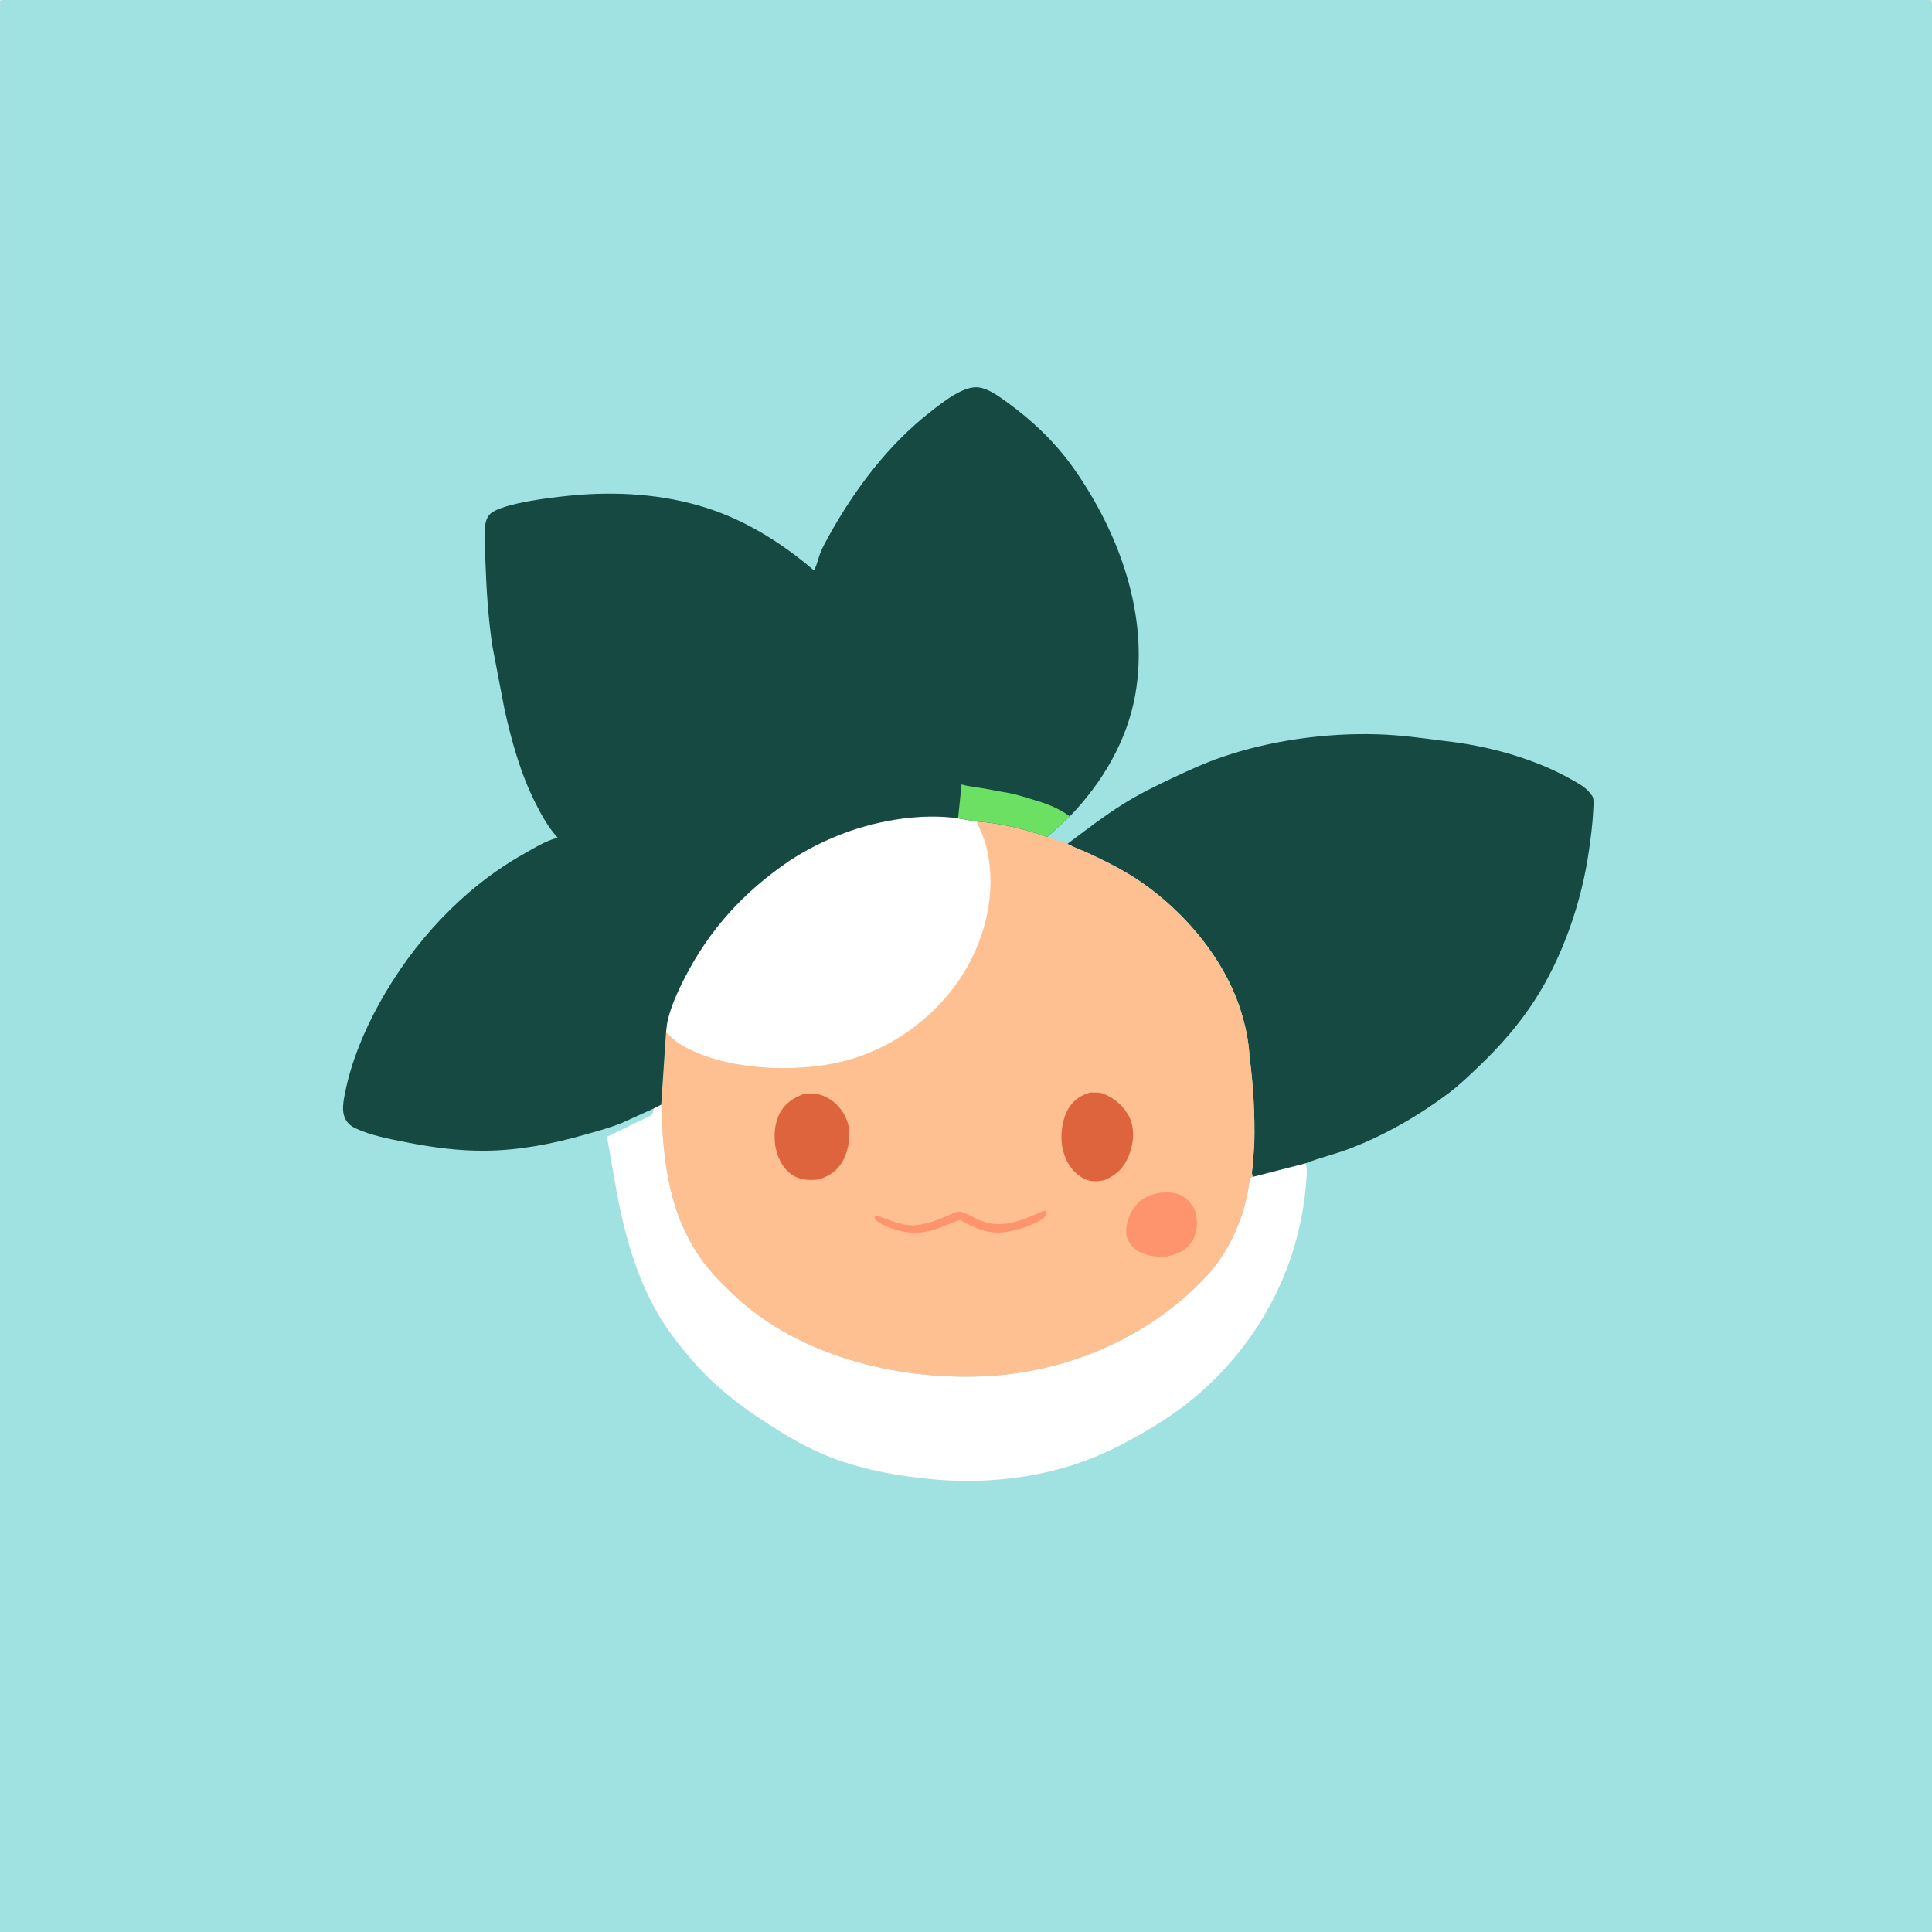
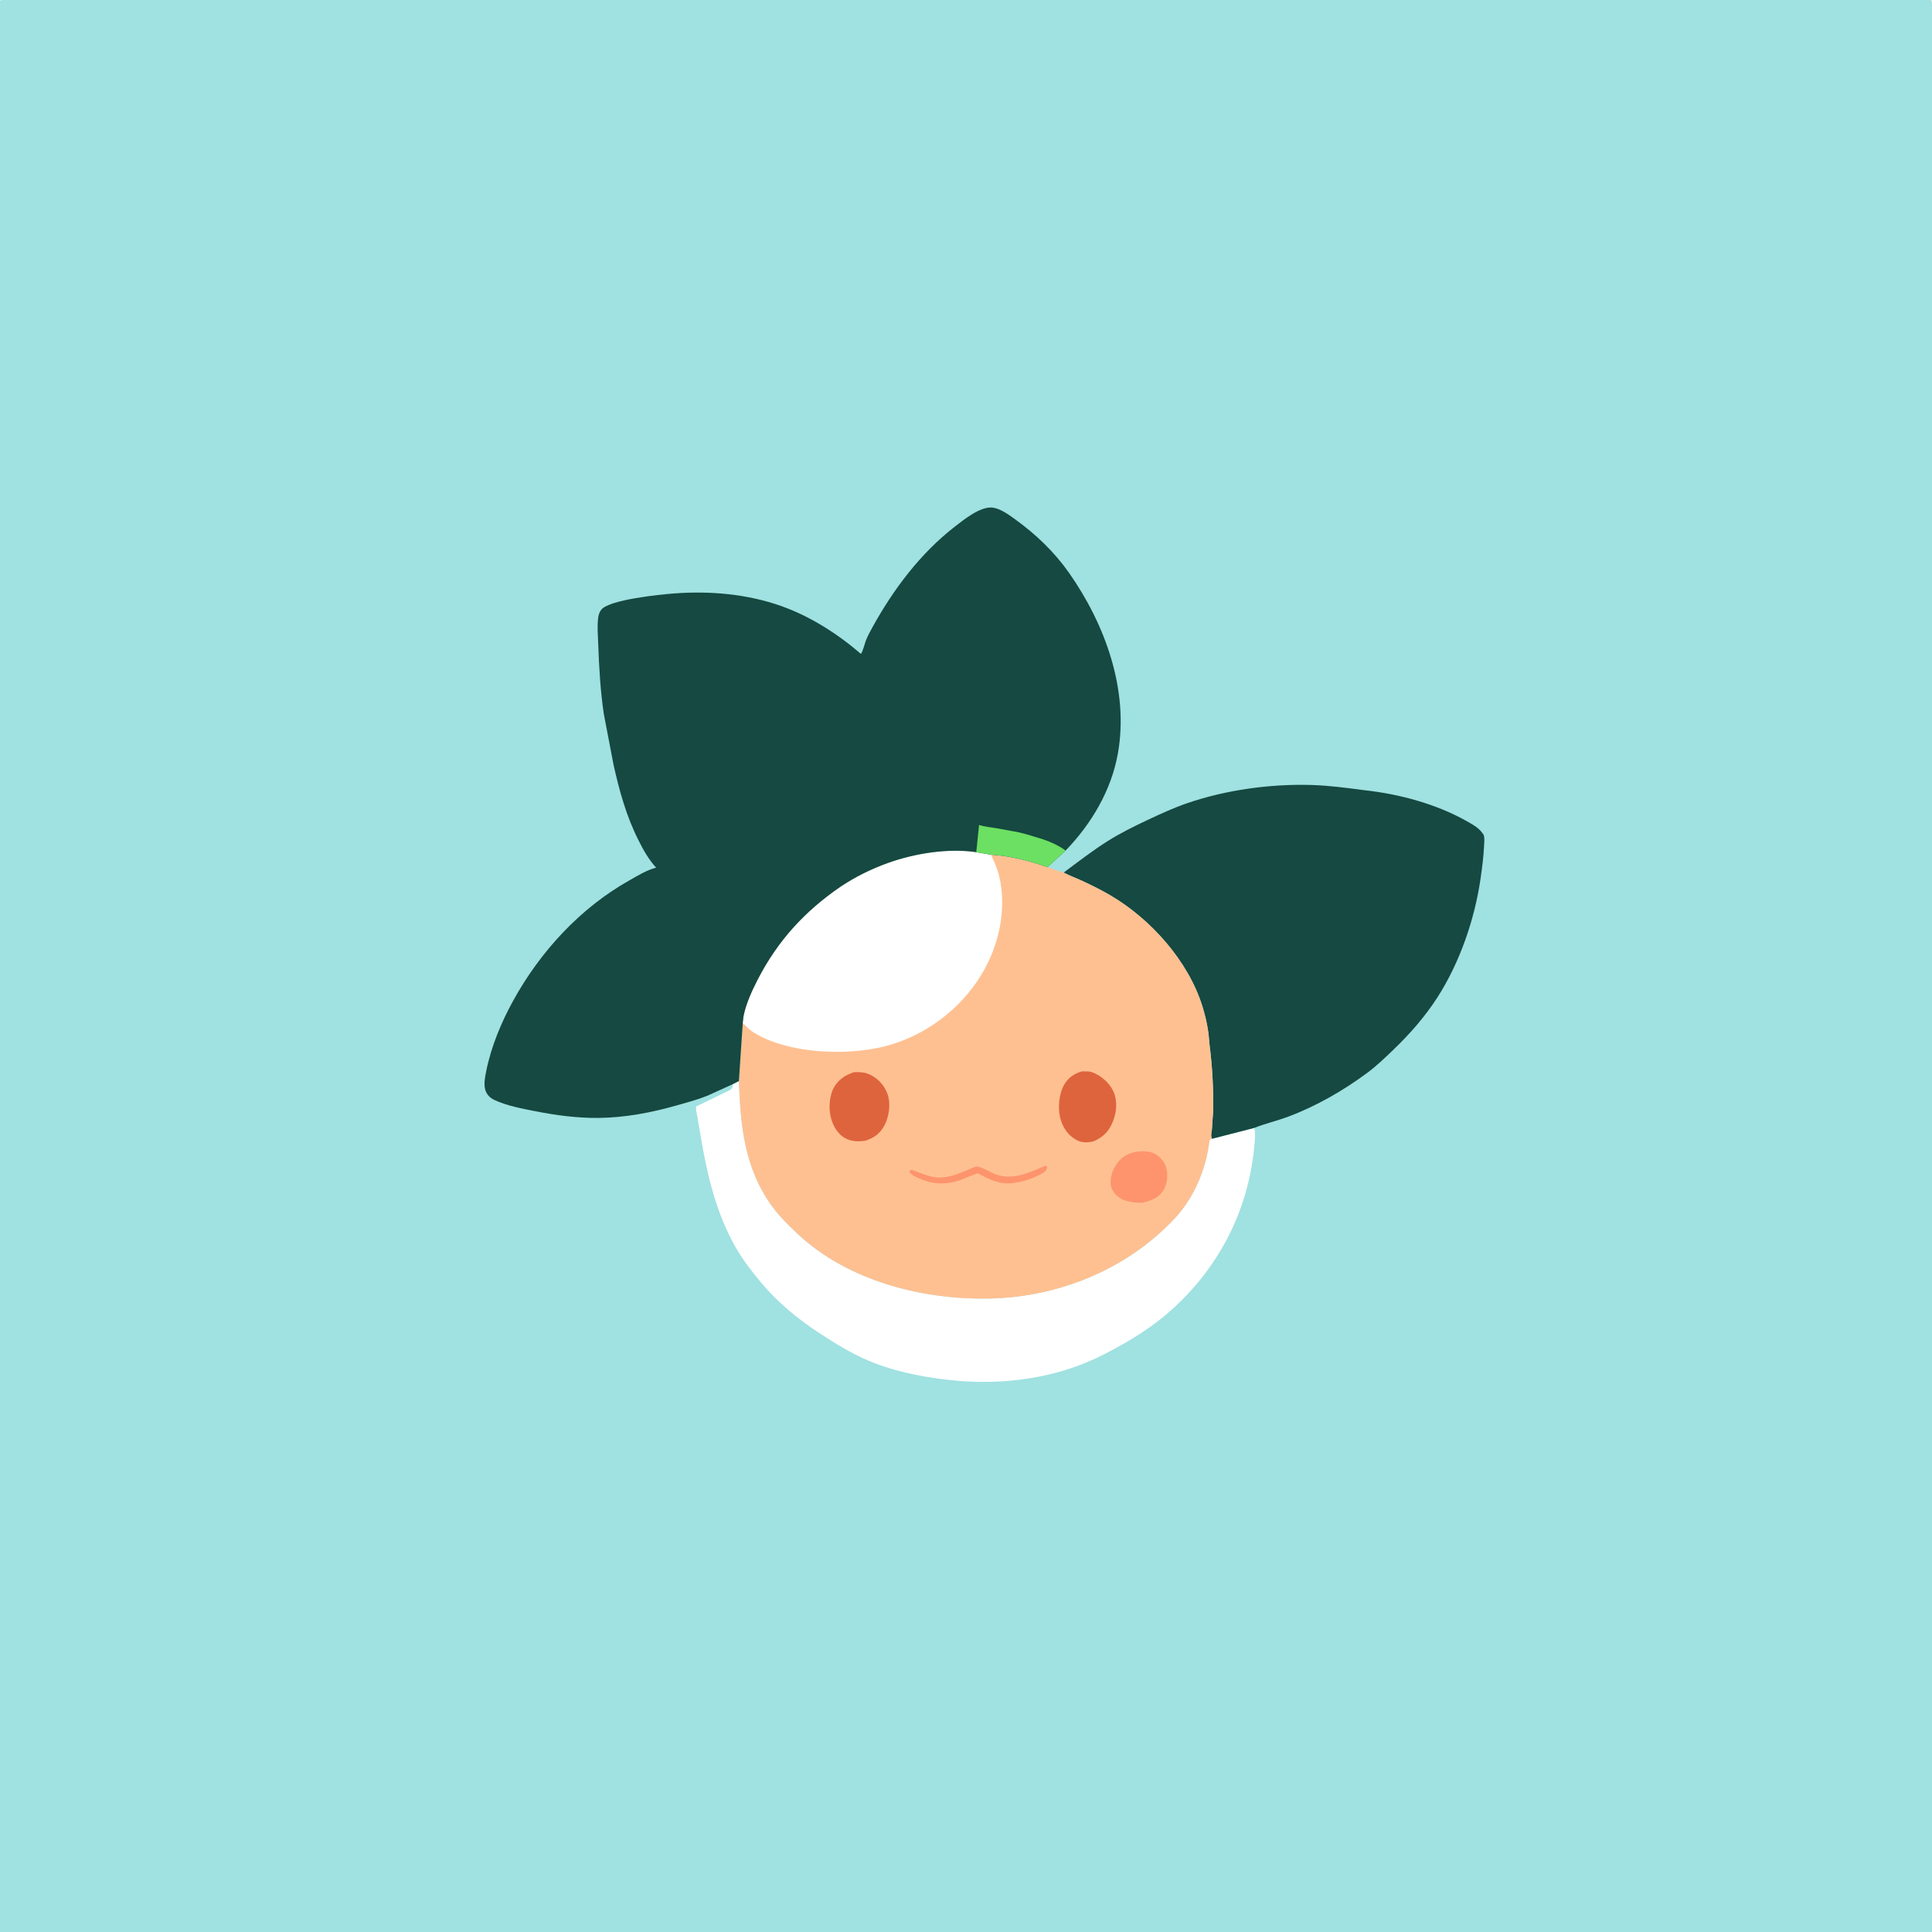
<svg xmlns="http://www.w3.org/2000/svg" width="512" height="512">
-   <path fill="#A0E1E1" transform="scale(0.666667 0.666667)" d="M1.875 768L0 768L0.018 0.205L1.125 0L767.625 0C768.254 1.39 768.025 3.088 768.025 4.586L768.024 13.127L768.025 45.175L768.025 167.278L768 763.954L768 768L1.875 768Z" />
-   <path fill="white" transform="scale(0.666667 0.666667)" d="M262.874 439.083C263.563 461.707 265.862 483.419 279.938 502.138C283.406 506.751 287.669 510.953 291.865 514.904C317.206 538.764 355.191 548.278 389.273 547.171C423.082 546.073 456.479 532.149 479.639 507.255C489.129 497.054 495.134 482.794 496.741 469.033C496.839 468.198 497.299 468.049 498.06 467.802L518.997 462.421C519.8 464.298 519.384 467.961 519.223 470.012C516.591 503.453 500.88 533.377 475.412 555.054C468.804 560.678 461.441 565.512 453.916 569.817C446.345 574.148 438.538 578.135 430.304 581.064C411.832 587.637 391.688 589.775 372.192 588.164C357.259 586.931 340.985 583.939 327.148 578.066C318.599 574.436 310.61 569.501 302.858 564.421C292.22 557.45 282.436 549.432 274.21 539.695C269.568 534.199 264.949 528.229 261.36 521.983C251.676 505.132 247.148 486.168 243.95 467.195L242.192 456.922C241.911 455.286 241.393 453.413 241.53 451.762L258.562 443.504C259.742 442.688 259.643 441.964 259.82 440.655L262.874 439.083Z" />
-   <path fill="#154941" transform="scale(0.666667 0.666667)" d="M424.327 335.434C431.632 330.005 438.897 324.338 446.625 319.523C452.83 315.657 459.333 312.45 465.938 309.341C472.418 306.291 479.078 303.217 485.858 300.902C505.138 294.316 527.097 291.3 547.448 291.898C556.408 292.161 565.185 293.358 574.057 294.527C591.082 296.362 609.726 301.391 624.656 309.853C627.101 311.239 630.061 312.798 631.86 315.005C632.221 315.447 633.124 316.542 633.261 317.088C633.641 318.601 633.387 320.969 633.31 322.549C633.056 327.747 632.368 332.903 631.64 338.052C628.756 358.425 621.309 380.149 610.13 397.5C603.863 407.227 596.537 415.552 588.219 423.555C584.18 427.44 580.016 431.459 575.518 434.817C563.634 443.692 549.882 451.589 535.959 456.799C530.396 458.881 524.48 460.239 518.997 462.421L498.06 467.802C497.321 466.322 497.842 464.843 498.016 463.214L498.591 454.706C498.897 443.014 498.2 431.461 496.696 419.87C496.379 413.777 495.085 407.723 493.273 401.91C486.267 379.427 467.709 358.639 447.637 346.832C442.687 343.921 437.42 341.342 432.19 338.965C429.707 337.836 427.158 336.951 424.746 335.662L424.327 335.434Z" />
-   <path fill="#FFC091" transform="scale(0.666667 0.666667)" d="M336.866 330.694C350.182 325.928 366.793 323.218 380.86 325.307L388.145 326.54C397.788 327.195 407.167 329.509 416.253 332.745L421.406 334.529C422.238 334.791 423.606 335.003 424.327 335.434L424.746 335.662C427.158 336.951 429.707 337.836 432.19 338.965C437.42 341.342 442.687 343.921 447.637 346.832C467.709 358.639 486.267 379.427 493.273 401.91C495.085 407.723 496.379 413.777 496.696 419.87C498.2 431.461 498.897 443.014 498.591 454.706L498.016 463.214C497.842 464.843 497.321 466.322 498.06 467.802C497.299 468.049 496.839 468.198 496.741 469.033C495.134 482.794 489.129 497.054 479.639 507.255C456.479 532.149 423.082 546.073 389.273 547.171C355.191 548.278 317.206 538.764 291.865 514.904C287.669 510.953 283.406 506.751 279.938 502.138C265.862 483.419 263.563 461.707 262.874 439.083L262.857 438.898L264.761 410.301L265.12 407.062C266.249 400.906 269.365 394.132 272.219 388.598C282.204 369.24 295.575 354.661 313.516 342.371C321.061 337.383 328.389 333.802 336.866 330.694Z" />
-   <path fill="#FD946D" transform="scale(0.666667 0.666667)" d="M414.934 481.312C415.611 481.194 415.231 481.186 416.062 481.49C416.062 482.49 416.01 482.974 415.312 483.742C414.411 484.735 412.844 485.468 411.66 486.056C407.64 488.052 403.443 489.294 399 489.824C392.325 490.62 387.207 487.974 381.535 484.913L372.115 488.629C363.805 491.161 357.061 490.134 349.493 486.04L348.93 485.619C347.989 484.883 347.839 484.897 347.684 483.75C347.914 483.6 348.101 483.328 348.375 483.299C349.228 483.211 350.992 484.083 351.848 484.393C356.366 486.027 360.207 487.613 365.144 486.879L365.812 486.775C369.599 486.214 372.902 484.81 376.406 483.371C377.406 482.961 380.307 481.509 381.227 481.592C383.557 481.8 387.288 484.157 389.604 485.112C398.66 488.848 406.535 484.851 414.934 481.312Z" />
-   <path fill="#FD946D" transform="scale(0.666667 0.666667)" d="M461.438 474.081C464.484 473.925 467.315 473.895 470.048 475.472C472.549 476.916 474.64 479.543 475.351 482.363C476.235 485.874 475.849 490.303 473.901 493.4C471.383 497.405 467.641 498.625 463.28 499.617C460.348 499.626 457.475 499.386 454.688 498.402C452.105 497.49 449.779 495.724 448.574 493.234L448.383 492.823C448.105 492.245 447.85 491.71 447.767 491.062C447.263 487.152 448.605 483.072 450.93 479.943C453.776 476.112 456.957 474.829 461.438 474.081Z" />
-   <path fill="#DE643D" transform="scale(0.666667 0.666667)" d="M433.387 434.286C435.184 434.346 436.927 434.091 438.646 434.771L439.125 434.974C443.26 436.701 447.24 440.239 449.089 444.363C451.158 448.981 450.638 454.478 448.836 459.103C446.931 463.99 444.065 466.923 439.267 469.024C436.569 469.741 433.619 469.879 431.062 468.603C427.086 466.618 424.363 463.046 423.035 458.867L422.869 458.33L422.594 457.436C421.296 452.453 422.02 445.235 424.611 440.812C426.64 437.349 429.597 435.359 433.387 434.286Z" />
-   <path fill="#DE643D" transform="scale(0.666667 0.666667)" d="M320.076 434.69C323.112 434.556 325.592 434.713 328.396 436.095C332.271 438.006 335.42 441.639 336.804 445.733C338.429 450.54 337.519 456.673 335.22 461.133C333.091 465.264 329.804 467.477 325.509 468.835C322.399 469.247 319.281 469.18 316.375 467.863C312.758 466.223 310.328 462.638 309.089 458.972L308.875 458.314C307.353 453.742 307.639 447.207 309.781 442.875C311.883 438.625 315.69 436.082 320.076 434.69Z" />
-   <path fill="white" transform="scale(0.666667 0.666667)" d="M336.866 330.694C350.182 325.928 366.793 323.218 380.86 325.307L388.145 326.54C389.841 330.17 391.349 333.374 392.271 337.312C396.142 353.845 392.131 371.792 383.452 386.144C372.813 403.736 354.816 417.073 334.803 421.973C315.794 426.628 287.125 425.482 270.183 414.938C268.146 413.67 266.488 411.944 264.761 410.301L265.12 407.062C266.249 400.906 269.365 394.132 272.219 388.598C282.204 369.24 295.575 354.661 313.516 342.371C321.061 337.383 328.389 333.802 336.866 330.694Z" />
-   <path fill="#154941" transform="scale(0.666667 0.666667)" d="M259.82 440.655L246.938 446.492C242.106 448.402 237.103 449.74 232.115 451.156C219.3 454.795 206.443 457.274 193.092 457.428C182.404 457.552 171.874 456.112 161.413 454.056C154.768 452.751 147.405 451.367 141.259 448.497C139.096 447.487 137.506 445.877 136.787 443.572C135.893 440.706 136.626 437.117 137.198 434.25C139.632 422.046 144.657 409.988 150.645 399.107C164.041 374.765 183.975 353.055 208.274 339.398C212.423 337.066 216.538 334.44 221.163 333.157L221.701 333.011C218.052 329.073 215.295 324.118 212.902 319.358C206.897 307.415 203.401 294.816 200.515 281.827L195.712 256.73C193.996 245.266 193.32 233.697 192.918 222.122C192.769 217.832 192.324 212.997 192.88 208.744C193.066 207.32 193.532 205.855 194.442 204.722C198.405 199.785 223.229 197.23 230.373 196.688C248.392 195.318 266.991 196.906 284.093 202.998C298.456 208.115 311.982 216.793 323.502 226.709C324.337 225.943 325.517 221.186 326.056 219.86C326.96 217.636 328.141 215.476 329.301 213.375C339.624 194.67 353.095 176.727 370.086 163.539C374.694 159.962 383.134 153.089 389.209 154.02C393.088 154.615 397.119 157.591 400.246 159.847C410.457 167.215 419.673 176.028 426.932 186.353C444.882 211.887 456.877 244.684 451.275 276.212C448.02 294.529 438.141 311.206 425.28 324.509L416.253 332.745C407.167 329.509 397.788 327.195 388.145 326.54L380.86 325.307C366.793 323.218 350.182 325.928 336.866 330.694C328.389 333.802 321.061 337.383 313.516 342.371C295.575 354.661 282.204 369.24 272.219 388.598C269.365 394.132 266.249 400.906 265.12 407.062L264.761 410.301L262.857 438.898L262.874 439.083L259.82 440.655Z" />
-   <path fill="#6CE062" transform="scale(0.666667 0.666667)" d="M380.86 325.307L382.246 311.811C385.16 312.689 388.139 312.933 391.125 313.431L398.6 314.819C403.283 315.456 407.935 317.073 412.452 318.417C416.857 319.727 421.574 321.756 425.28 324.509L416.253 332.745C407.167 329.509 397.788 327.195 388.145 326.54L380.86 325.307Z" />
+   <g>
+     <path id="svg_1" d="m1.875,768l-1.875,0l0.018,-767.795l1.107,-0.205l766.5,0c0.629,1.39 0.4,3.088 0.4,4.586l-0.001,8.541l0.001,32.048l0,122.103l-0.025,596.676l0,4.046l-766.125,0z" transform="scale(0.666667 0.666667)" fill="#A0E1E1" />
+     <g stroke="null" id="svg_12">
+       <path stroke="null" id="svg_2" d="m239.748,398.223c0.551,18.089 2.389,35.448 13.643,50.415c2.773,3.688 6.181,7.048 9.536,10.207c20.261,19.077 50.631,26.684 77.881,25.799c27.031,-0.878 53.733,-12.011 72.251,-31.914c7.588,-8.156 12.389,-19.557 13.674,-30.56c0.078,-0.668 0.446,-0.787 1.055,-0.984l16.74,-4.302c0.642,1.501 0.309,4.429 0.181,6.069c-2.104,26.737 -14.666,50.662 -35.028,67.994c-5.283,4.497 -11.17,8.362 -17.187,11.803c-6.053,3.463 -12.295,6.651 -18.879,8.992c-14.769,5.255 -30.875,6.965 -46.462,5.677c-11.939,-0.986 -24.951,-3.378 -36.014,-8.074c-6.835,-2.902 -13.223,-6.848 -19.421,-10.91c-8.505,-5.574 -16.328,-11.984 -22.905,-19.769c-3.711,-4.394 -7.404,-9.167 -10.274,-14.161c-7.743,-13.473 -11.363,-28.635 -13.92,-43.805l-1.406,-8.214c-0.225,-1.308 -0.639,-2.806 -0.529,-4.126l13.618,-6.603c0.943,-0.652 0.864,-1.231 1.006,-2.278l2.442,-1.257z" transform="translate(36 21) scale(0.666667 0.666667)" fill="white" />
+       <path stroke="null" id="svg_3" d="m368.835,315.352c5.841,-4.341 11.649,-8.872 17.828,-12.721c4.961,-3.091 10.16,-5.655 15.441,-8.141c5.181,-2.439 10.506,-4.896 15.927,-6.747c15.415,-5.266 32.972,-7.677 49.243,-7.199c7.164,0.21 14.181,1.167 21.275,2.102c13.612,1.467 28.519,5.488 40.456,12.254c1.955,1.108 4.321,2.355 5.76,4.119c0.289,0.353 1.011,1.229 1.12,1.665c0.304,1.21 0.101,3.103 0.039,4.366c-0.203,4.156 -0.753,8.278 -1.335,12.395c-2.306,16.289 -8.26,33.658 -17.198,47.531c-5.011,7.777 -10.868,14.433 -17.519,20.832c-3.229,3.106 -6.559,6.32 -10.155,9.004c-9.502,7.096 -20.497,13.41 -31.629,17.575c-4.448,1.665 -9.178,2.75 -13.562,4.495l-16.74,4.302c-0.591,-1.183 -0.174,-2.366 -0.035,-3.668l0.46,-6.802c0.245,-9.348 -0.313,-18.585 -1.515,-27.853c-0.253,-4.872 -1.288,-9.712 -2.737,-14.36c-5.602,-17.976 -20.439,-34.597 -36.487,-44.037c-3.958,-2.327 -8.169,-4.389 -12.35,-6.29c-1.985,-0.903 -4.023,-1.61 -5.952,-2.641l-0.335,-0.182z" transform="translate(36 21) scale(0.666667 0.666667)" fill="#154941" />
+       <path stroke="null" id="svg_4" d="m298.907,311.563c10.647,-3.811 23.928,-5.977 35.175,-4.307l5.825,0.986c7.71,0.524 15.209,2.374 22.473,4.961l4.12,1.426c0.665,0.209 1.759,0.379 2.335,0.724l0.335,0.182c1.928,1.031 3.966,1.738 5.952,2.641c4.182,1.9 8.393,3.962 12.35,6.29c16.048,9.44 30.886,26.061 36.487,44.037c1.449,4.648 2.483,9.488 2.737,14.36c1.202,9.267 1.76,18.504 1.515,27.853l-0.46,6.802c-0.139,1.302 -0.556,2.485 0.035,3.668c-0.608,0.197 -0.976,0.317 -1.055,0.984c-1.285,11.002 -6.086,22.404 -13.674,30.56c-18.517,19.904 -45.219,31.036 -72.251,31.914c-27.25,0.885 -57.62,-6.722 -77.881,-25.799c-3.355,-3.159 -6.763,-6.519 -9.536,-10.207c-11.254,-14.966 -13.092,-32.326 -13.643,-50.415l-0.014,-0.148l1.522,-22.864l0.287,-2.59c0.903,-4.922 3.394,-10.338 5.676,-14.763c7.983,-15.477 18.674,-27.134 33.018,-36.96c6.032,-3.988 11.891,-6.851 18.669,-9.336z" transform="translate(36 21) scale(0.666667 0.666667)" fill="#FFC091" />
+       <path stroke="null" id="svg_5" d="m361.325,431.987c0.541,-0.094 0.237,-0.101 0.902,0.142c0,0.8 -0.042,1.187 -0.6,1.801c-0.72,0.794 -1.973,1.38 -2.92,1.85c-3.214,1.596 -6.57,2.589 -10.122,3.013c-5.337,0.636 -9.429,-1.479 -13.964,-3.927l-7.532,2.971c-6.644,2.024 -12.036,1.203 -18.087,-2.07l-0.45,-0.337c-0.752,-0.588 -0.872,-0.577 -0.996,-1.494c0.184,-0.12 0.333,-0.337 0.552,-0.361c0.682,-0.07 2.092,0.627 2.777,0.875c3.612,1.306 6.683,2.575 10.631,1.988l0.534,-0.083c3.028,-0.449 5.669,-1.571 8.47,-2.722c0.8,-0.328 3.119,-1.489 3.855,-1.422c1.863,0.166 4.846,2.051 6.698,2.814c7.241,2.987 13.537,-0.209 20.252,-3.038z" transform="translate(36 21) scale(0.666667 0.666667)" fill="#FD946D" />
+       <path stroke="null" id="svg_6" d="m398.506,426.205c2.435,-0.125 4.699,-0.149 6.884,1.112c2,1.155 3.671,3.255 4.24,5.51c0.707,2.807 0.398,6.348 -1.159,8.824c-2.013,3.202 -5.005,4.178 -8.492,4.971c-2.344,0.007 -4.641,-0.185 -6.87,-0.971c-2.065,-0.729 -3.925,-2.141 -4.888,-4.132l-0.153,-0.329c-0.222,-0.462 -0.426,-0.89 -0.493,-1.408c-0.403,-3.126 0.67,-6.388 2.529,-8.89c2.275,-3.063 4.819,-4.089 8.401,-4.687z" transform="translate(36 21) scale(0.666667 0.666667)" fill="#FD946D" />
+       <path stroke="null" id="svg_7" d="m376.079,394.388c1.437,0.048 2.83,-0.156 4.205,0.388l0.383,0.162c3.306,1.381 6.488,4.21 7.967,7.507c1.654,3.692 1.238,8.087 -0.202,11.785c-1.523,3.907 -3.815,6.252 -7.651,7.932c-2.157,0.573 -4.516,0.684 -6.56,-0.337c-3.179,-1.587 -5.356,-4.443 -6.418,-7.784l-0.133,-0.429l-0.22,-0.715c-1.038,-3.984 -0.459,-9.755 1.613,-13.291c1.622,-2.769 3.986,-4.36 7.017,-5.218z" transform="translate(36 21) scale(0.666667 0.666667)" fill="#DE643D" />
+       <path stroke="null" id="svg_8" d="m285.483,394.711c2.427,-0.107 4.41,0.018 6.652,1.123c3.098,1.528 5.616,4.433 6.722,7.706c1.299,3.843 0.572,8.747 -1.266,12.313c-1.702,3.303 -4.33,5.072 -7.764,6.158c-2.487,0.329 -4.979,0.276 -7.303,-0.777c-2.892,-1.311 -4.835,-4.178 -5.825,-7.109l-0.171,-0.526c-1.217,-3.655 -0.988,-8.88 0.724,-12.344c1.681,-3.398 4.724,-5.431 8.231,-6.544z" transform="translate(36 21) scale(0.666667 0.666667)" fill="#DE643D" />
+       <path stroke="null" id="svg_9" d="m298.907,311.563c10.647,-3.811 23.928,-5.977 35.175,-4.307l5.825,0.986c1.356,2.902 2.562,5.464 3.299,8.613c3.095,13.219 -0.112,27.568 -7.051,39.043c-8.506,14.065 -22.895,24.729 -38.896,28.646c-15.198,3.722 -38.12,2.806 -51.666,-5.625c-1.629,-1.014 -2.954,-2.394 -4.335,-3.707l0.287,-2.59c0.903,-4.922 3.394,-10.338 5.676,-14.763c7.983,-15.477 18.674,-27.134 33.018,-36.96c6.032,-3.988 11.891,-6.851 18.669,-9.336z" transform="translate(36 21) scale(0.666667 0.666667)" fill="white" />
+       <path stroke="null" id="svg_10" d="m237.306,399.48l-10.3,4.667c-3.863,1.527 -7.863,2.597 -11.851,3.729c-10.246,2.909 -20.526,4.892 -31.2,5.015c-8.545,0.099 -16.964,-1.052 -25.328,-2.696c-5.313,-1.043 -11.2,-2.15 -16.114,-4.445c-1.729,-0.808 -3.001,-2.095 -3.576,-3.938c-0.715,-2.291 -0.129,-5.161 0.329,-7.453c1.946,-9.758 5.964,-19.398 10.751,-28.098c10.711,-19.462 26.648,-36.82 46.076,-47.739c3.317,-1.865 6.607,-3.964 10.305,-4.99l0.43,-0.117c-2.917,-3.149 -5.122,-7.11 -7.035,-10.916c-4.801,-9.549 -7.596,-19.622 -9.904,-30.007l-3.84,-20.066c-1.372,-9.166 -1.912,-18.416 -2.234,-27.67c-0.119,-3.43 -0.475,-7.296 -0.03,-10.696c0.149,-1.139 0.521,-2.31 1.249,-3.216c3.169,-3.947 23.016,-5.99 28.728,-6.423c14.407,-1.095 29.277,0.174 42.951,5.045c11.484,4.091 22.298,11.03 31.509,18.958c0.668,-0.612 1.611,-4.416 2.042,-5.476c0.723,-1.778 1.667,-3.505 2.594,-5.185c8.254,-14.955 19.024,-29.301 32.609,-39.846c3.684,-2.86 10.432,-8.355 15.289,-7.611c3.101,0.476 6.324,2.855 8.824,4.659c8.164,5.891 15.533,12.937 21.336,21.192c14.352,20.415 23.942,46.638 19.463,71.845c-2.602,14.645 -10.501,27.979 -20.784,38.615l-7.217,6.585c-7.265,-2.587 -14.763,-4.437 -22.473,-4.961l-5.825,-0.986c-11.247,-1.67 -24.528,0.497 -35.175,4.307c-6.778,2.485 -12.637,5.348 -18.669,9.336c-14.344,9.826 -25.035,21.483 -33.018,36.96c-2.282,4.425 -4.773,9.841 -5.676,14.763l-0.287,2.59l-1.522,22.864l0.014,0.148l-2.442,1.257z" transform="translate(36 21) scale(0.666667 0.666667)" fill="#154941" />
+       <path stroke="null" id="svg_11" d="m334.082,307.255l1.108,-10.79c2.33,0.702 4.712,0.897 7.099,1.295l5.977,1.11c3.744,0.509 7.464,1.802 11.075,2.877c3.522,1.047 7.293,2.67 10.256,4.871l-7.217,6.585c-7.265,-2.587 -14.763,-4.437 -22.473,-4.961l-5.825,-0.986z" transform="translate(36 21) scale(0.666667 0.666667)" fill="#6CE062" />
+     </g>
+   </g>
</svg>
